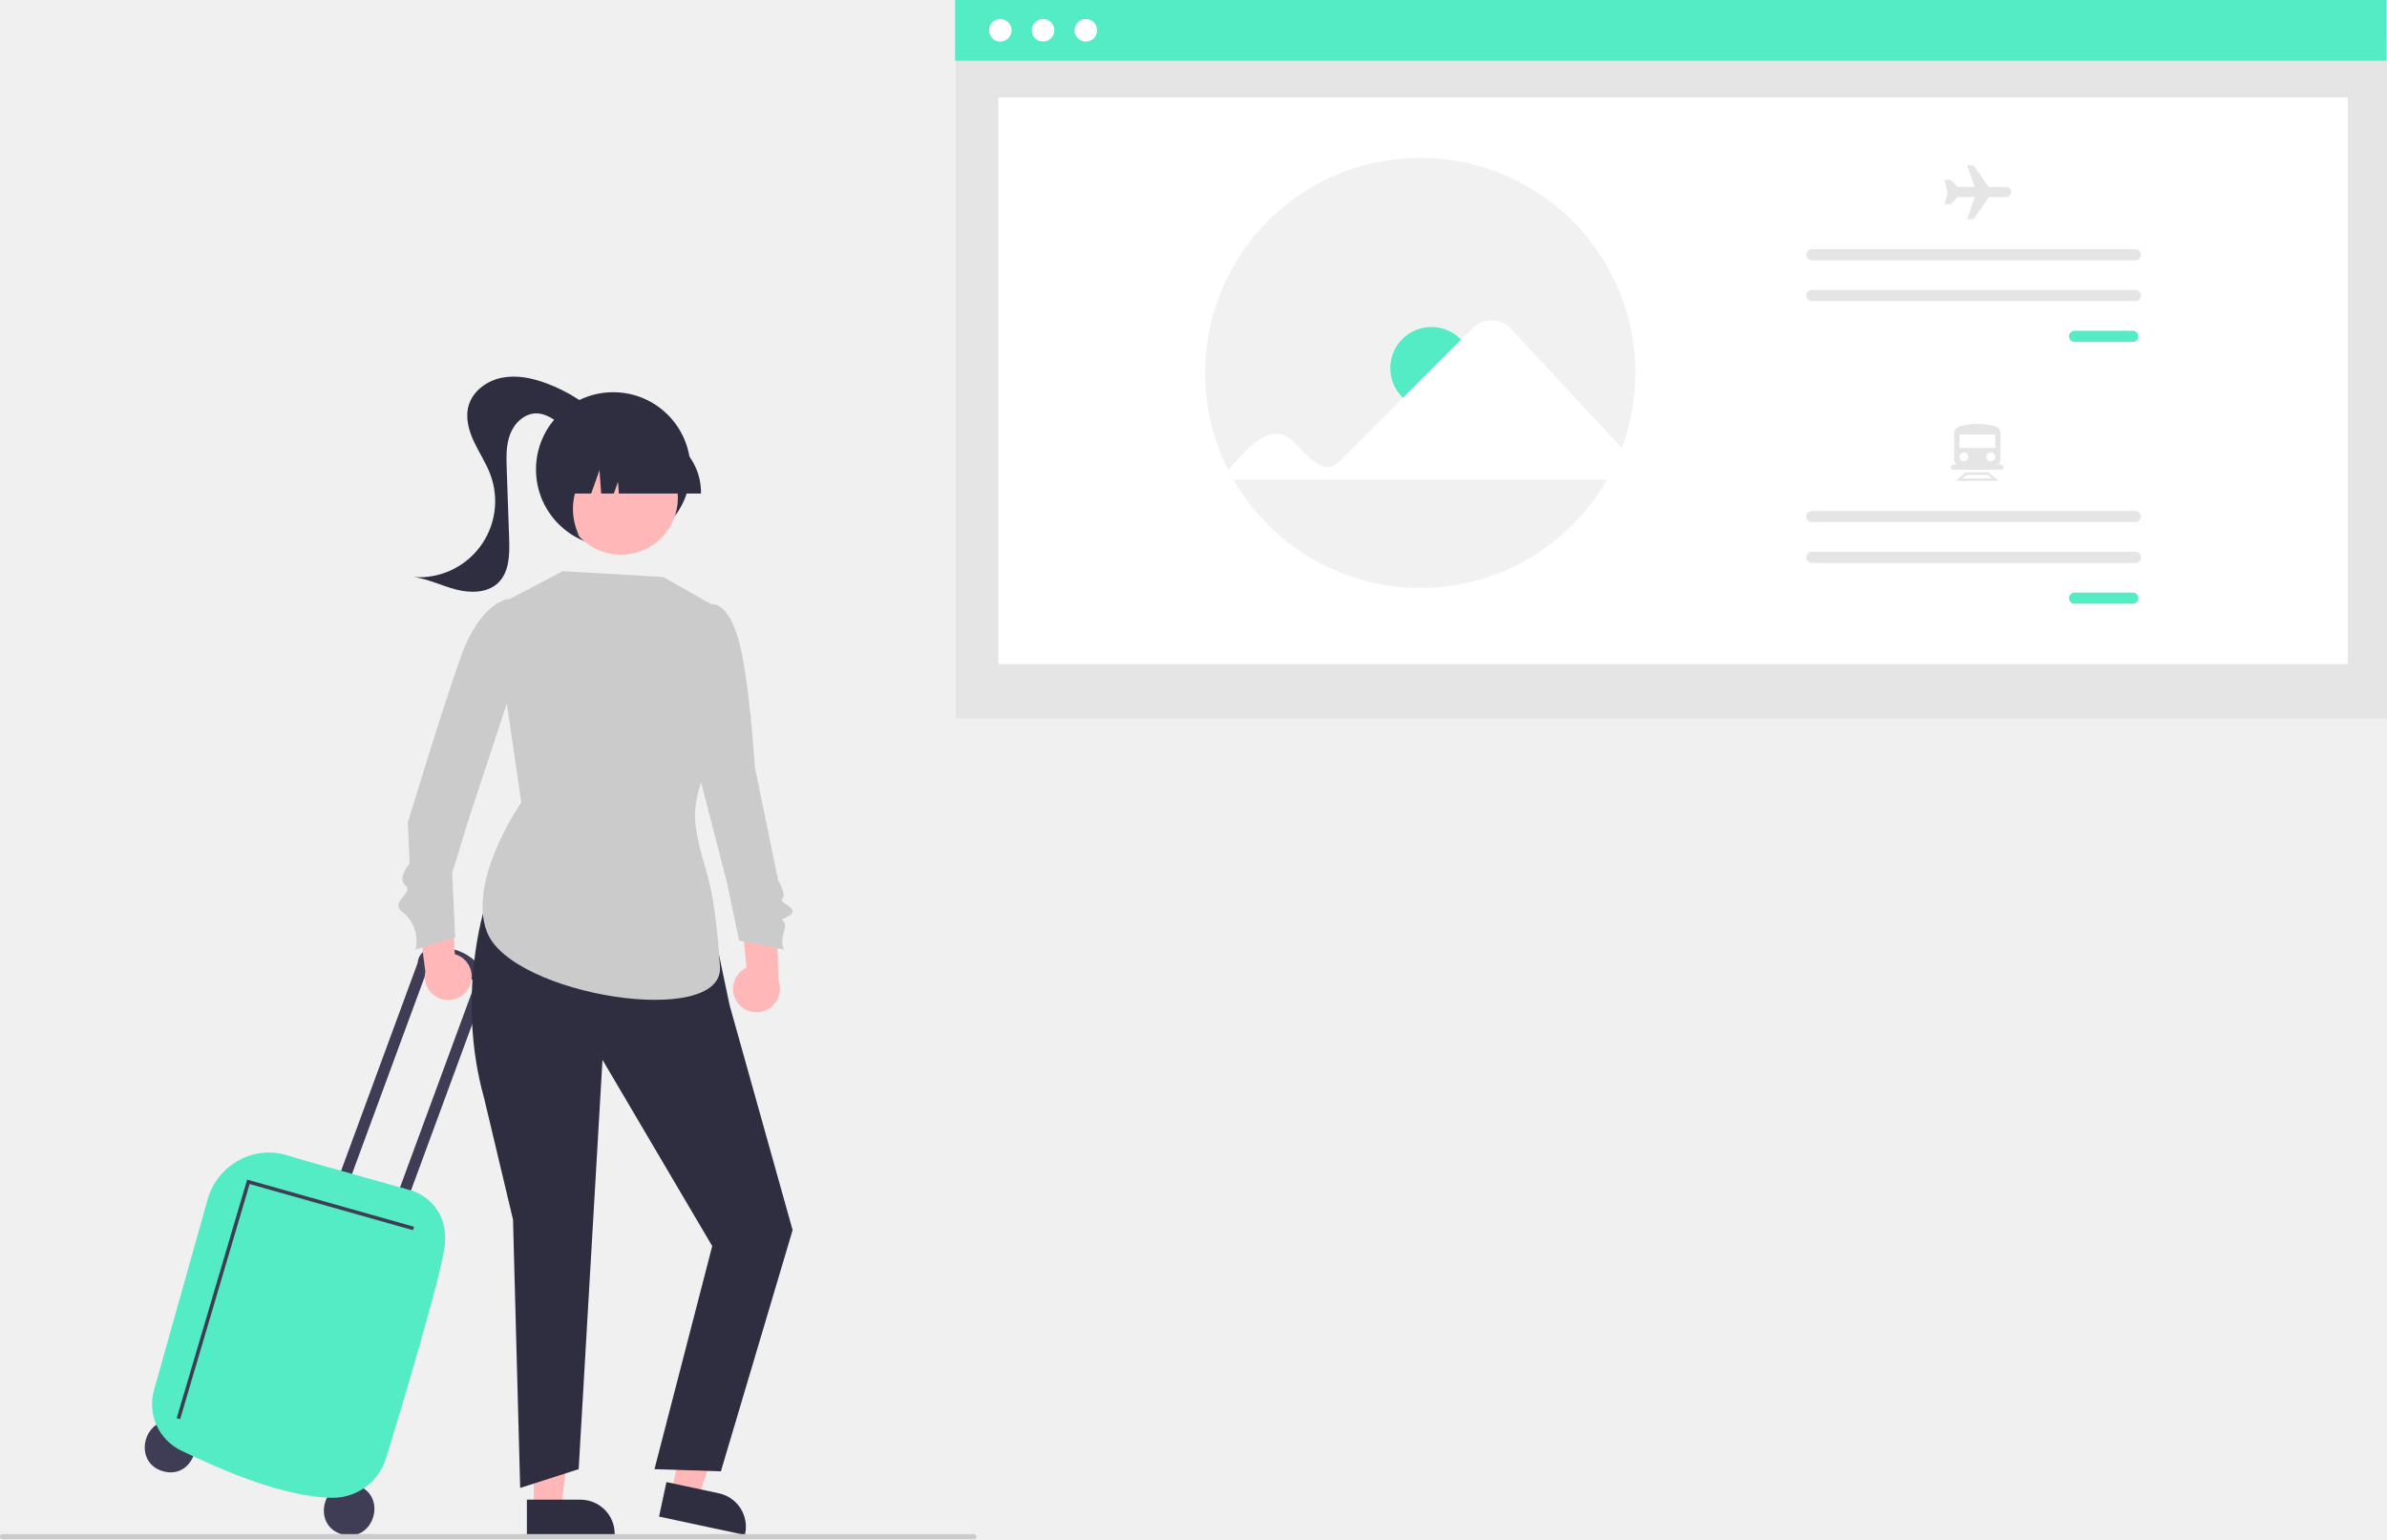
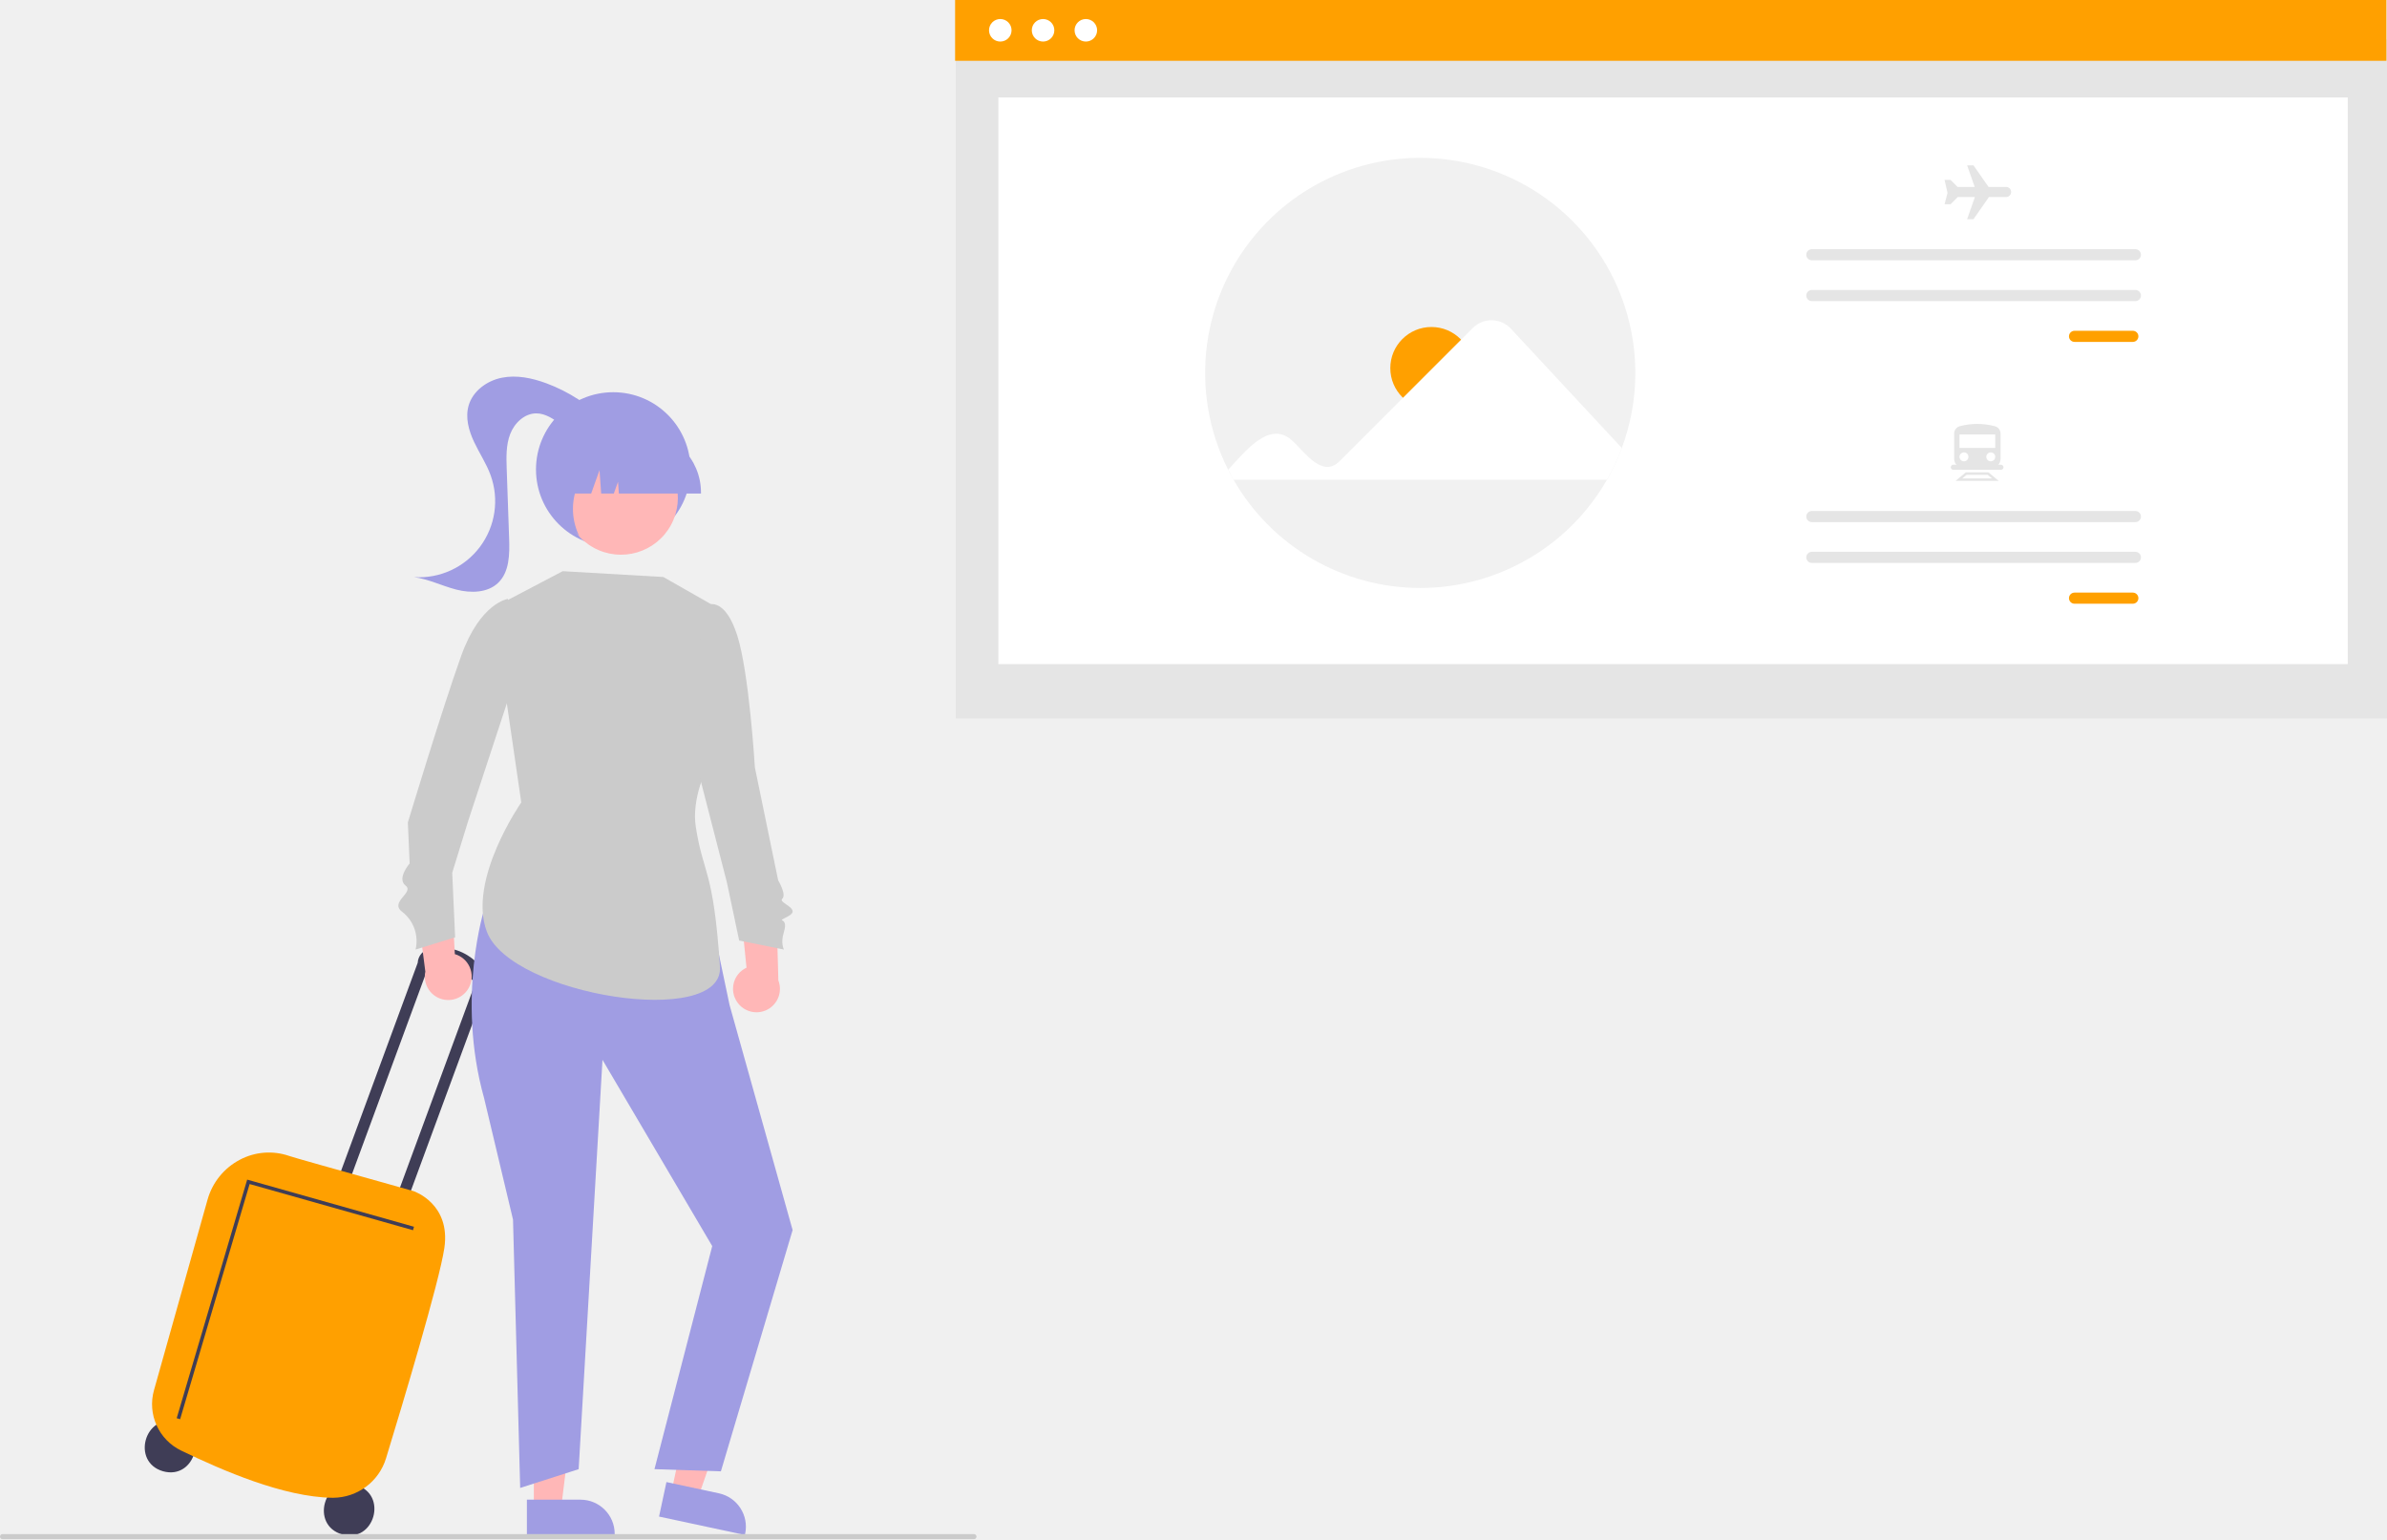
<svg xmlns="http://www.w3.org/2000/svg" id="a427c774-8d9d-4d21-987c-ea11f3cd7377" data-name="Layer 1" width="936.21" height="603.718" viewBox="0 0 936.21 603.718">
  <path d="M201.299,705.876c-12.67-3.5-18.077,15.741-5.439,19.353C208.53,728.729,213.937,709.488,201.299,705.876Z" transform="translate(-131.8949 -148.141)" fill="#3f3d56" />
  <path d="M271.55,730.641c-12.67-3.5-18.077,15.741-5.439,19.353C278.781,753.493,284.188,734.252,271.55,730.641Z" transform="translate(-131.8949 -148.141)" fill="#3f3d56" />
  <path d="M299.982,527.71l-.196-.055-32.636,88.604L262.847,615.05l32.87-89.24h0a6.035,6.035,0,0,1,5.048-5.643c16.321-2.581,22.937,11.907,22.937,11.907l-.065.096-33.367,90.587-4.303-1.209,32.385-87.922C308.493,523.875,299.982,527.71,299.982,527.71Z" transform="translate(-131.8949 -148.141)" fill="#3f3d56" />
-   <path d="M262.258,735.623c-19.237-.294-43.026-10.689-59.246-18.481a20.218,20.218,0,0,1-10.715-23.736l21.021-74.788a25.406,25.406,0,0,1,12.617-15.566,24.327,24.327,0,0,1,19.411-1.499c.751.338,21.172,6.053,34.686,9.835,7.95,2.225,13.694,3.833,14.078,3.962.318.105,14.605,5.014,12.07,22.274-1.947,13.257-16.644,62.105-22.873,82.493A21.863,21.863,0,0,1,262.578,735.625C262.472,735.625,262.365,735.624,262.258,735.623Z" transform="translate(-131.8949 -148.141)" fill="#54ecc4" />
+   <path d="M262.258,735.623c-19.237-.294-43.026-10.689-59.246-18.481a20.218,20.218,0,0,1-10.715-23.736l21.021-74.788a25.406,25.406,0,0,1,12.617-15.566,24.327,24.327,0,0,1,19.411-1.499c.751.338,21.172,6.053,34.686,9.835,7.95,2.225,13.694,3.833,14.078,3.962.318.105,14.605,5.014,12.07,22.274-1.947,13.257-16.644,62.105-22.873,82.493A21.863,21.863,0,0,1,262.578,735.625C262.472,735.625,262.365,735.624,262.258,735.623Z" transform="translate(-131.8949 -148.141)" fill="#FFA000" />
  <polygon points="70.651 556.664 97.904 464.42 161.991 482.531 162.374 481.177 96.948 462.687 96.751 463.354 69.301 556.265 70.651 556.664" fill="#3f3d56" />
  <rect id="f269d402-b375-49c3-b6cb-02ffddd7443c" data-name="Rectangle 62" x="374.842" y="15.39" width="561.368" height="266.379" fill="#e5e5e5" />
  <rect id="a67a6d8d-d730-43ea-8e97-5097e31b093a" data-name="Rectangle 75" x="391.561" y="38.233" width="529.264" height="222.248" fill="#fff" />
-   <rect id="f3270c98-3f14-4116-bb63-3583a595f2eb" data-name="Rectangle 80" x="374.602" width="561.368" height="23.849" fill="#54ecc4" />
+   <rect id="f3270c98-3f14-4116-bb63-3583a595f2eb" data-name="Rectangle 80" x="374.602" width="561.368" height="23.849" fill="#FFA000" />
  <circle id="aeafa2cf-3960-41d9-9a79-114ebb97b926" data-name="Ellipse 90" cx="392.325" cy="11.88" r="4.42" fill="#fff" />
  <circle id="e013fb1c-e2d9-4cba-be1c-2b59a1ea1400" data-name="Ellipse 91" cx="409.103" cy="11.88" r="4.42" fill="#fff" />
  <circle id="a6347b87-b687-4c13-8a45-efd6144b746c" data-name="Ellipse 92" cx="425.881" cy="11.88" r="4.42" fill="#fff" />
  <path d="M773.29,294.414a83.992,83.992,0,0,1-5.294,29.452,81.686,81.686,0,0,1-5.851,12.474,84.382,84.382,0,0,1-146.423,0q-1.122-1.945-2.128-3.947A84.363,84.363,0,1,1,773.29,294.414Z" transform="translate(-131.8949 -148.141)" fill="#f1f1f1" />
-   <circle cx="561.424" cy="144.387" r="16.127" fill="#54ecc4" />
+   <circle cx="561.424" cy="144.387" r="16.127" fill="#FFA000" />
  <path d="M613.595,332.393c7.105-7.679,16.604-19.87,25.513-11.061,4.471,4.155,11.469,14.452,18.167,7.72l52.306-52.306a10.384,10.384,0,0,1,14.851.266L767.996,323.867a81.712,81.712,0,0,1-5.851,12.474H615.722Z" transform="translate(-131.8949 -148.141)" fill="#fff" />
-   <path id="f2fac30d-751a-4ad9-9a70-d842b6b29c55" data-name="Path 680" d="M945.55,277.887a2.179,2.179,0,0,0,0,4.359h22.869a2.179,2.179,0,0,0,0-4.359Z" transform="translate(-131.8949 -148.141)" fill="#54ecc4" />
+   <path id="f2fac30d-751a-4ad9-9a70-d842b6b29c55" data-name="Path 680" d="M945.55,277.887a2.179,2.179,0,0,0,0,4.359h22.869a2.179,2.179,0,0,0,0-4.359Z" transform="translate(-131.8949 -148.141)" fill="#FFA000" />
  <path id="bff7eaac-8fd0-4862-b46f-daee6d731cf9" data-name="Path 680" d="M842.52,245.878a2.179,2.179,0,1,0,0,4.359H969.419a2.179,2.179,0,0,0,0-4.359Z" transform="translate(-131.8949 -148.141)" fill="#e5e5e5" />
  <path id="a9efcef9-bf26-45a4-a9d0-ef067b9cf824" data-name="Path 680" d="M842.52,261.883a2.179,2.179,0,1,0,0,4.359H969.419a2.179,2.179,0,0,0,0-4.359Z" transform="translate(-131.8949 -148.141)" fill="#e5e5e5" />
-   <path id="b479989b-99d4-4e70-bae9-0a98ba95b9e4" data-name="Path 680" d="M945.55,380.583a2.179,2.179,0,0,0,0,4.359h22.869a2.179,2.179,0,1,0,0-4.359Z" transform="translate(-131.8949 -148.141)" fill="#54ecc4" />
+   <path id="b479989b-99d4-4e70-bae9-0a98ba95b9e4" data-name="Path 680" d="M945.55,380.583a2.179,2.179,0,0,0,0,4.359h22.869a2.179,2.179,0,1,0,0-4.359Z" transform="translate(-131.8949 -148.141)" fill="#FFA000" />
  <path id="b7ed51b3-7b2d-4a2d-a8c2-cf48ecd6b6d7" data-name="Path 680" d="M842.52,348.574a2.179,2.179,0,0,0,0,4.359H969.419a2.179,2.179,0,0,0,0-4.359Z" transform="translate(-131.8949 -148.141)" fill="#e5e5e5" />
  <path id="e2a2d7bb-cfae-451b-8ad9-ee9abc29fc00" data-name="Path 680" d="M842.52,364.579a2.179,2.179,0,1,0,0,4.359H969.419a2.179,2.179,0,0,0,0-4.359Z" transform="translate(-131.8949 -148.141)" fill="#e5e5e5" />
  <path d="M918.696,221.46h-6.873l-5.898-8.453h-2.496l2.962,8.453h-6.723v0l-2.759-2.76h-2.335l1.165,5.105-1.165,4.463h2.335l2.759-2.76.044-.073h6.758l-3.04,8.676h2.496l5.923-8.488.07-.188h6.778a1.988,1.988,0,1,0,0-3.976Z" transform="translate(-131.8949 -148.141)" fill="#e5e5e5" />
  <path d="M912.87,331.755H902.012a3.672,3.672,0,0,1-3.668-3.668v-9.878a2.983,2.983,0,0,1,2.196-2.894,26.826,26.826,0,0,1,13.774.01,2.988,2.988,0,0,1,2.223,2.903v9.859A3.672,3.672,0,0,1,912.87,331.755Z" transform="translate(-131.8949 -148.141)" fill="#e5e5e5" />
  <rect x="768.535" y="170.427" width="14.022" height="5.258" fill="#fff" />
  <circle cx="770.288" cy="179.191" r="1.753" fill="#fff" />
  <circle cx="780.804" cy="179.191" r="1.753" fill="#fff" />
  <path d="M915.807,336.756H898.886l4.001-3.334h8.919Zm-14.29-.953h11.659l-1.715-1.429h-8.229Z" transform="translate(-131.8949 -148.141)" fill="#e5e5e5" />
  <path d="M916.683,332.422h-18.672a1,1,0,0,1,0-2.001h18.672a1,1,0,0,1,0,2.001Z" transform="translate(-131.8949 -148.141)" fill="#e5e5e5" />
  <path d="M315.969,535.197a9.138,9.138,0,0,0-5.678-12.81l-1.757-32.425-13.564,10.038,3.748,29.252a9.187,9.187,0,0,0,17.251,5.944Z" transform="translate(-131.8949 -148.141)" fill="#ffb7b7" />
  <path d="M421.05,541.231a9.138,9.138,0,0,1,3.636-13.532L421.422,495.391l14.949,7.827.807,29.48a9.187,9.187,0,0,1-16.129,8.532Z" transform="translate(-131.8949 -148.141)" fill="#ffb7b7" />
  <polygon points="209.375 591.715 220.055 591.714 225.137 550.517 209.373 550.517 209.375 591.715" fill="#ffb7b7" />
-   <path d="M338.545,736.368l21.034-.001h.001A13.405,13.405,0,0,1,372.985,749.772v.436l-34.439.001Z" transform="translate(-131.8949 -148.141)" fill="#2f2e41" />
+   <path d="M338.545,736.368l21.034-.001h.001A13.405,13.405,0,0,1,372.985,749.772v.436l-34.439.001Z" transform="translate(-131.8949 -148.141)" fill="#a09de3" />
  <polygon points="263.319 585.3 273.763 587.538 287.364 548.319 271.95 545.017 263.319 585.3" fill="#ffb7b7" />
-   <path d="M393.28,729.46l20.568,4.407.001 0a13.405,13.405,0,0,1,10.298,15.916l-.091.426-33.675-7.215Z" transform="translate(-131.8949 -148.141)" fill="#2f2e41" />
-   <path d="M322.012,504.094s-11.363,35.119-.235,74.833l11.327,47.572,2.811,105.263,22.937-7.362L368.197,563.843l43.042,73.058-22.654,87.499,26.052.85,28.132-94.627-24.734-88.3-4.531-21.521Z" transform="translate(-131.8949 -148.141)" fill="#2f2e41" />
+   <path d="M393.28,729.46l20.568,4.407.001 0a13.405,13.405,0,0,1,10.298,15.916l-.091.426-33.675-7.215Z" transform="translate(-131.8949 -148.141)" fill="#a09de3" />
+   <path d="M322.012,504.094s-11.363,35.119-.235,74.833l11.327,47.572,2.811,105.263,22.937-7.362L368.197,563.843l43.042,73.058-22.654,87.499,26.052.85,28.132-94.627-24.734-88.3-4.531-21.521Z" transform="translate(-131.8949 -148.141)" fill="#a09de3" />
  <path d="M414.876,387.463,392.062,374.459l-39.468-2.281-27.377,14.373,11.126,76.329s-21.22,30.454-13.483,50.745c9.549,25.044,93.046,38.109,91.413,13.668-2.577-38.57-6.558-35.91-9.476-54.824-3.202-20.753,19.206-47.363,19.206-47.363Z" transform="translate(-131.8949 -148.141)" fill="#cbcbcb" />
  <path d="M333.658,394.079l-2.543-11.022s-10.849,1.404-18.368,22.405-20.884,65.272-20.884,65.272l.698,16.083s-5.151,5.951-1.597,8.669-6.419,6.403-1.369,10.266a14.493,14.493,0,0,1,5.293,14.829l15.514-4.791L309.26,490.468l6.146-19.962,16.426-49.963Z" transform="translate(-131.8949 -148.141)" fill="#cbcbcb" />
  <path d="M406.523,395.958l3.456-10.689s6.364-2.604,11.062,12.072,6.928,51.815,6.928,51.815l9.126,44.27s3.41,5.638,1.597,7.254,7.963,3.888,2.281,6.882.49-.645-1.633,6.181c-1.394,4.483.036,6.839.036,6.839L421.808,517.048l-4.791-22.693-10.867-42.191Z" transform="translate(-131.8949 -148.141)" fill="#cbcbcb" />
-   <circle cx="240.519" cy="184.141" r="30.298" fill="#2f2e41" />
-   <path d="M369.301,313.427a63.528,63.528,0,0,0-23.113-14.946c-5.587-2.07-11.668-3.349-17.509-2.173-5.841,1.175-11.365,5.216-12.995,10.947-1.332,4.686.043,9.732,2.111,14.144,2.068,4.411,4.829,8.502,6.501,13.078a29.85,29.85,0,0,1-30.036,40.028c5.739.77,11.03,3.467,16.639,4.902s12.231,1.338,16.4-2.681c4.411-4.252,4.499-11.166,4.286-17.289q-.476-13.653-.951-27.306c-.162-4.642-.3-9.432,1.374-13.765,1.674-4.332,5.652-8.126,10.297-8.087,3.52.03,6.636,2.162,9.458,4.265,2.823,2.103,5.811,4.347,9.317,4.659,3.506.313,7.509-2.282,7.247-5.792Z" transform="translate(-131.8949 -148.141)" fill="#2f2e41" />
+   <circle cx="240.519" cy="184.141" r="30.298" fill="#a09de3" />
+   <path d="M369.301,313.427a63.528,63.528,0,0,0-23.113-14.946c-5.587-2.07-11.668-3.349-17.509-2.173-5.841,1.175-11.365,5.216-12.995,10.947-1.332,4.686.043,9.732,2.111,14.144,2.068,4.411,4.829,8.502,6.501,13.078a29.85,29.85,0,0,1-30.036,40.028c5.739.77,11.03,3.467,16.639,4.902s12.231,1.338,16.4-2.681c4.411-4.252,4.499-11.166,4.286-17.289q-.476-13.653-.951-27.306c-.162-4.642-.3-9.432,1.374-13.765,1.674-4.332,5.652-8.126,10.297-8.087,3.52.03,6.636,2.162,9.458,4.265,2.823,2.103,5.811,4.347,9.317,4.659,3.506.313,7.509-2.282,7.247-5.792Z" transform="translate(-131.8949 -148.141)" fill="#a09de3" />
  <circle cx="375.462" cy="343.418" r="22.303" transform="translate(-237.8607 360.0032) rotate(-61.33677)" fill="#ffb7b7" />
-   <path d="M406.827,341.731H374.622l-.33-4.624-1.651,4.624h-4.959l-.654-9.164-3.273,9.164h-9.595v-.454a24.09,24.09,0,0,1,24.063-24.063h4.54a24.09,24.09,0,0,1,24.063,24.063Z" transform="translate(-131.8949 -148.141)" fill="#2f2e41" />
-   <path d="M359.025,358.351l-11.76-11.773-1.983-26.061h25.959l-.643.642C361.656,330.089,352.003,343.194,359.025,358.351Z" transform="translate(-131.8949 -148.141)" fill="#2f2e41" />
+   <path d="M406.827,341.731H374.622l-.33-4.624-1.651,4.624h-4.959l-.654-9.164-3.273,9.164h-9.595v-.454a24.09,24.09,0,0,1,24.063-24.063h4.54a24.09,24.09,0,0,1,24.063,24.063Z" transform="translate(-131.8949 -148.141)" fill="#a09de3" />
+   <path d="M359.025,358.351l-11.76-11.773-1.983-26.061h25.959l-.643.642C361.656,330.089,352.003,343.194,359.025,358.351Z" transform="translate(-131.8949 -148.141)" fill="#a09de3" />
  <path d="M513.895,751.859h-381a1,1,0,0,1,0-2h381a1,1,0,0,1,0,2Z" transform="translate(-131.8949 -148.141)" fill="#cbcbcb" />
</svg>
